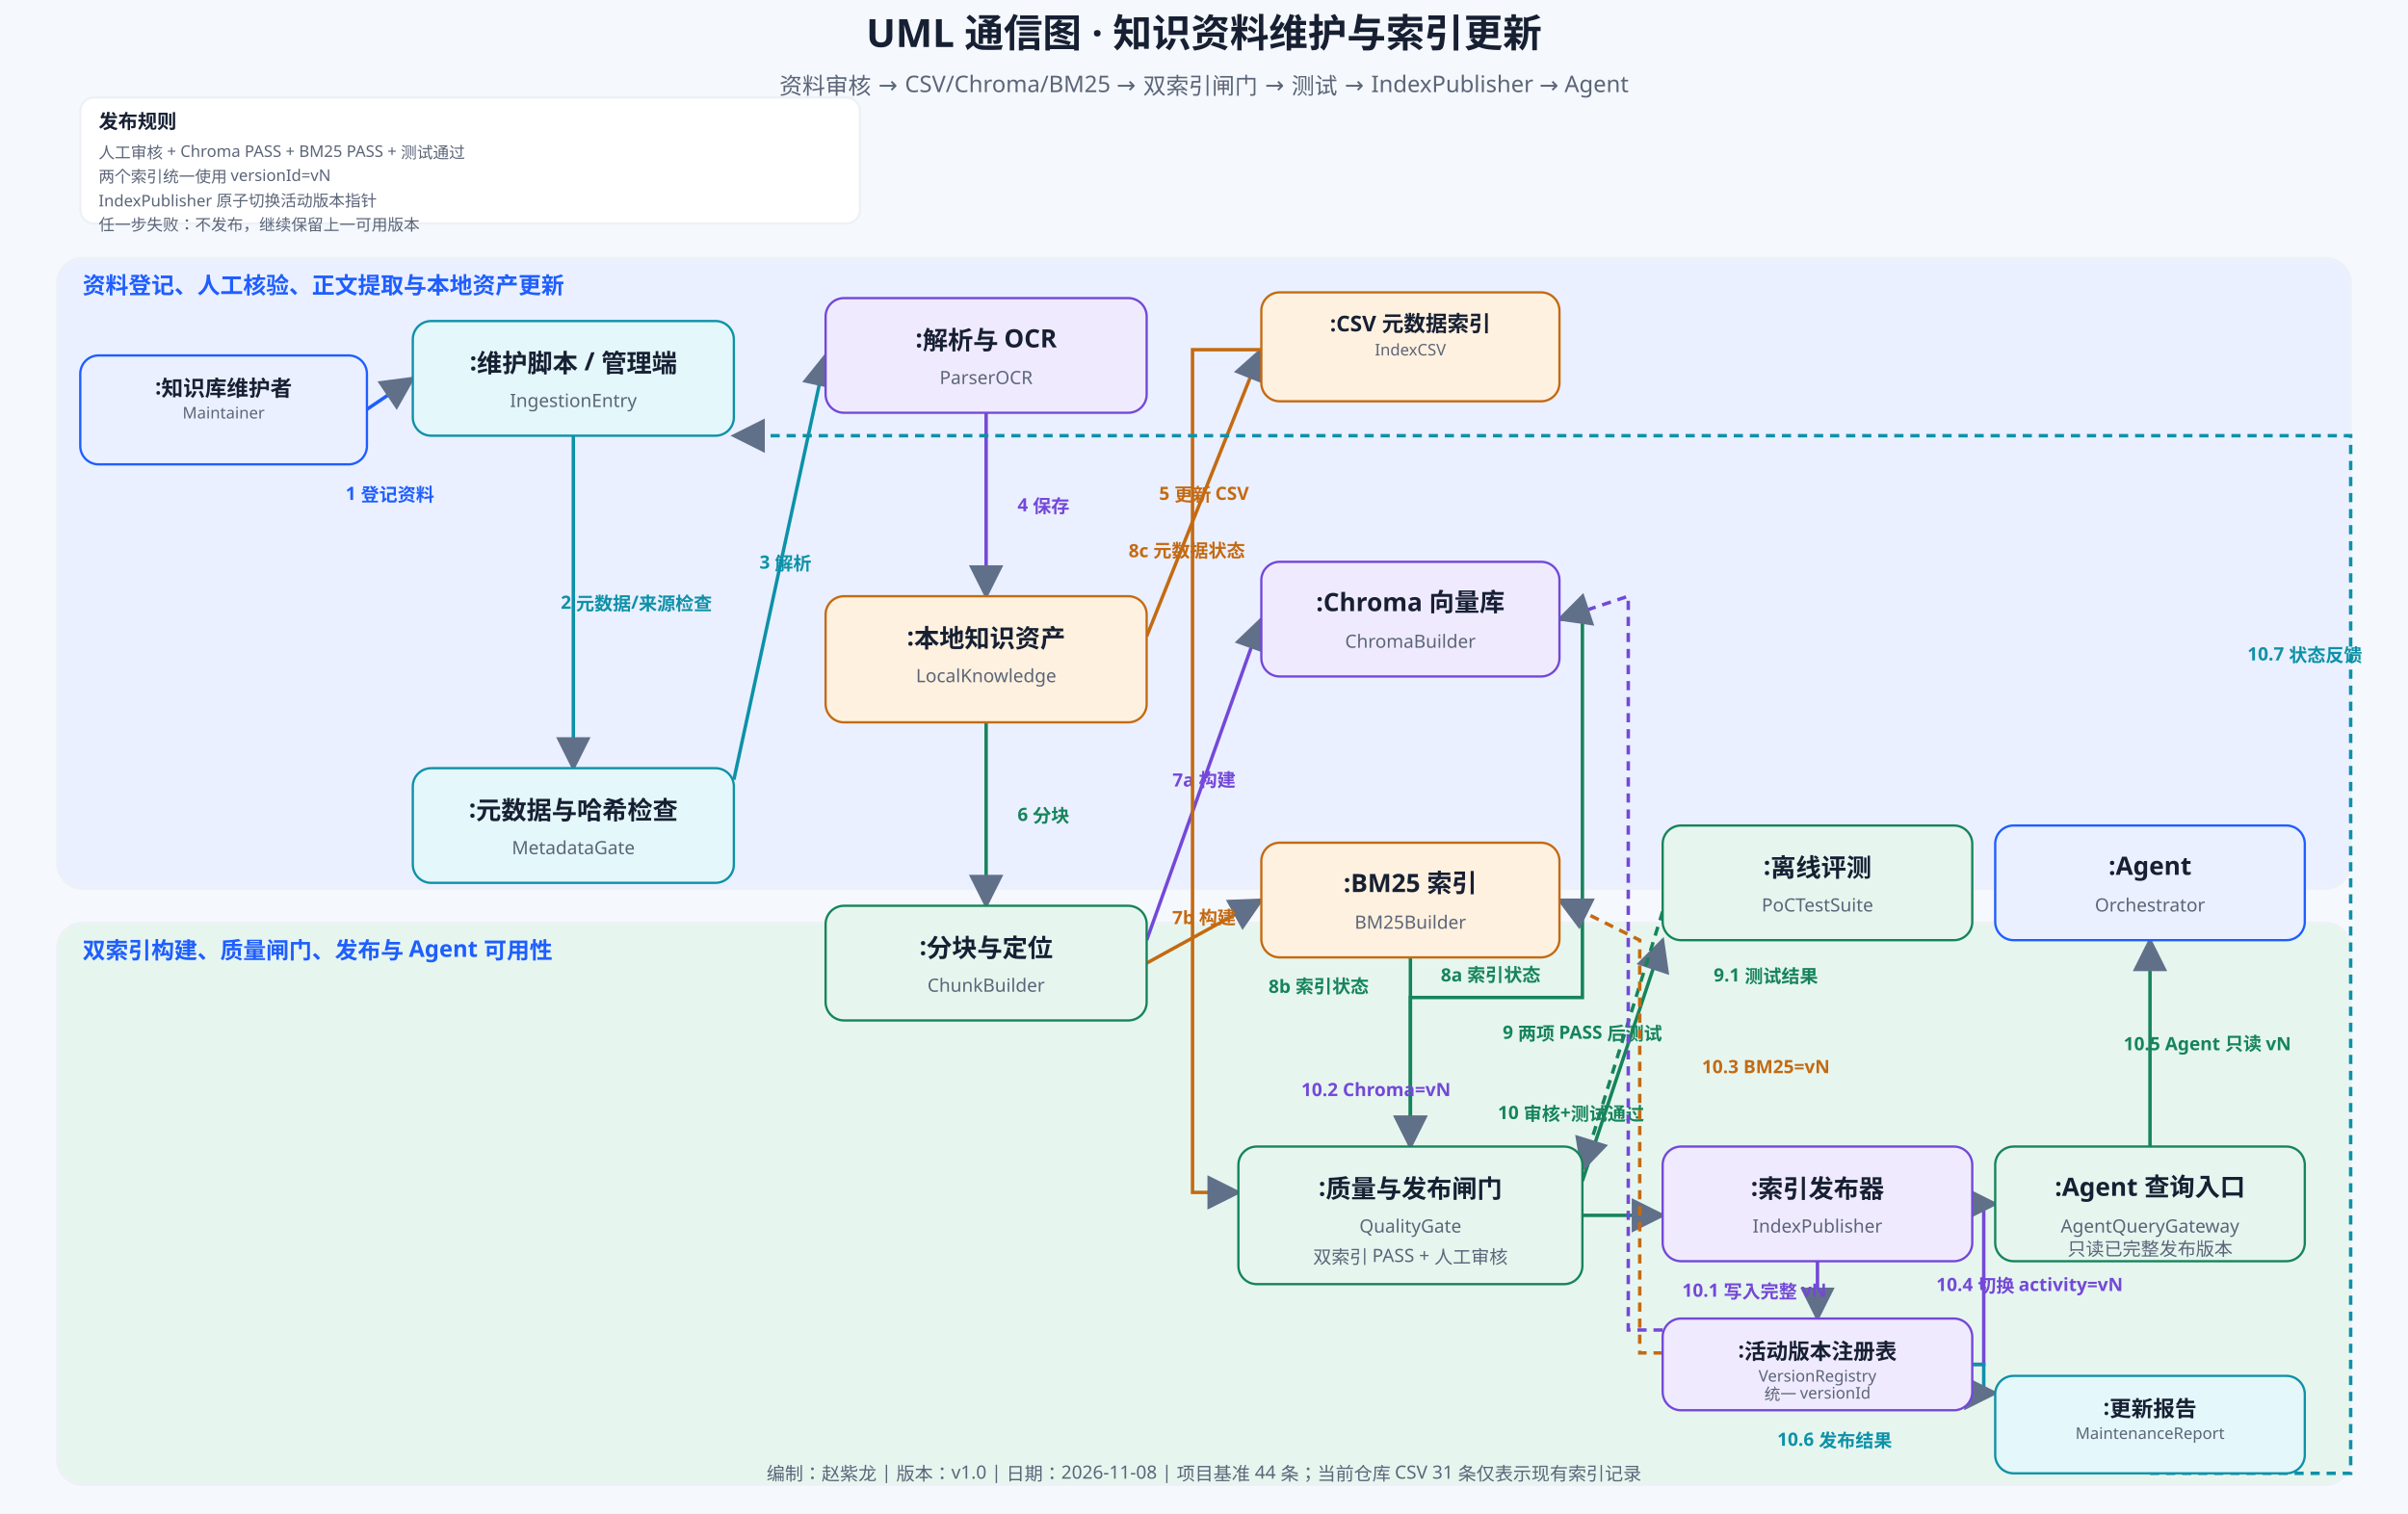
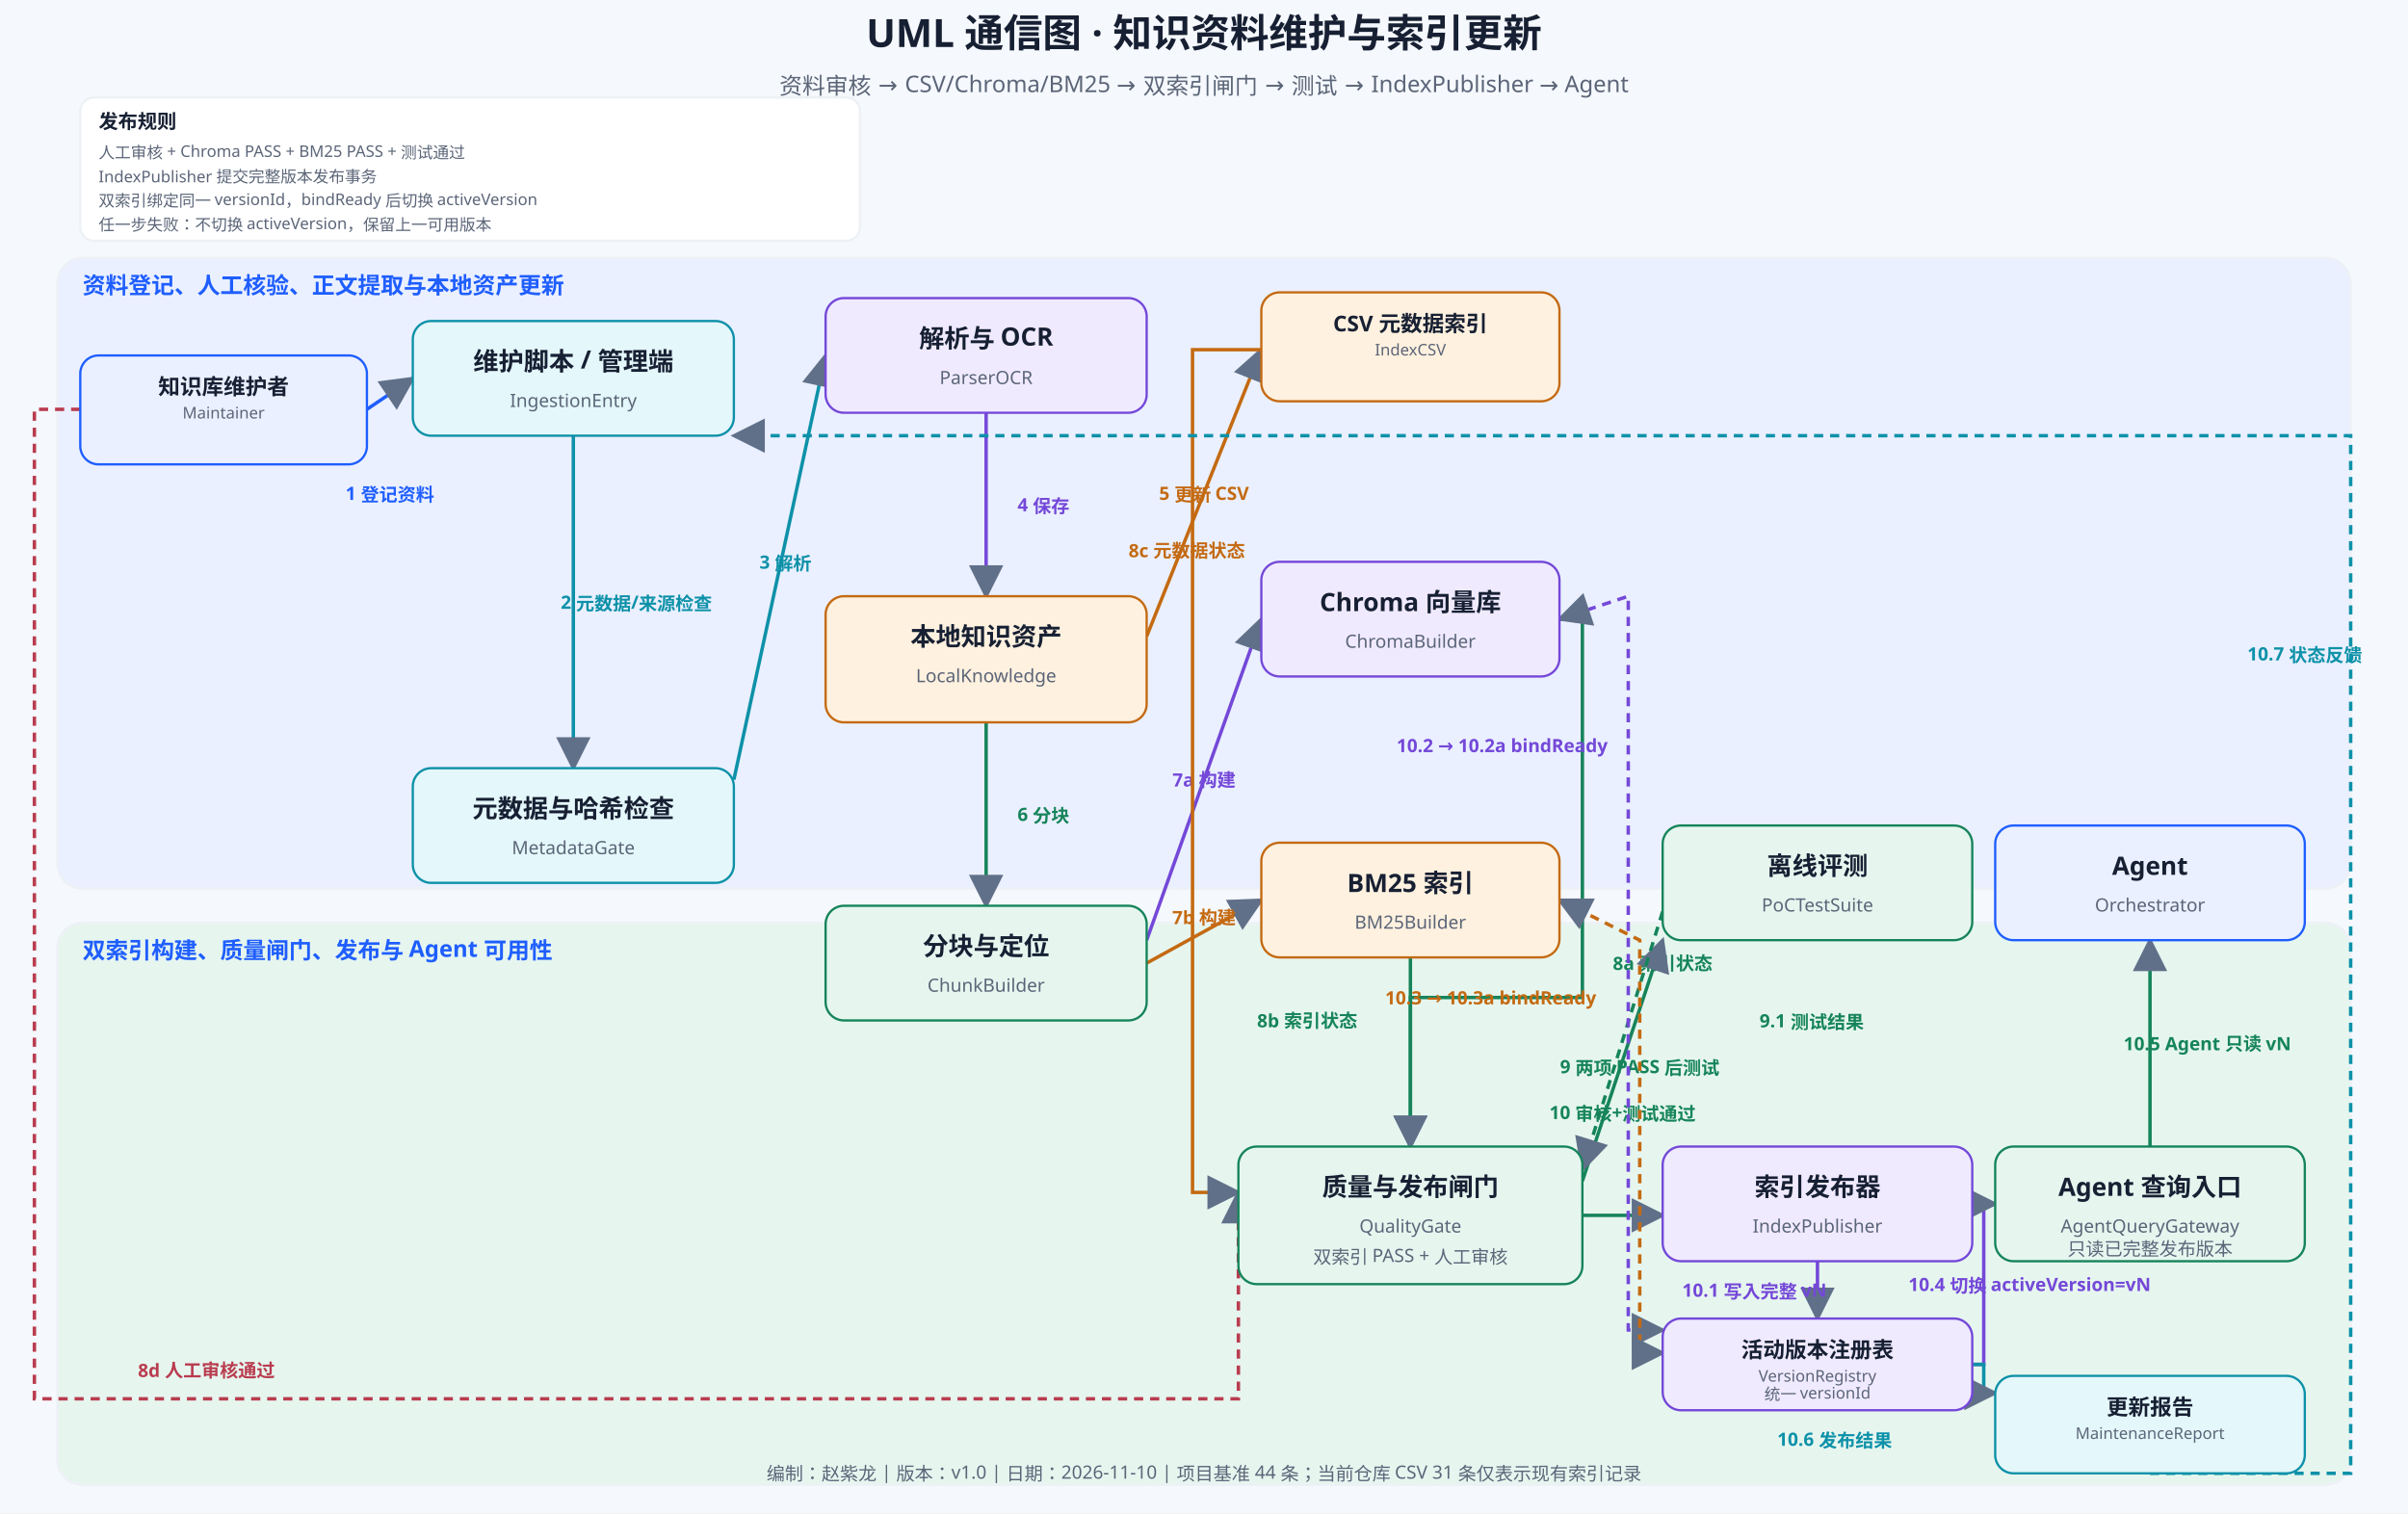
<svg xmlns="http://www.w3.org/2000/svg" width="2100" height="1320" viewBox="0 0 2100 1320">
  <style>text{font-family:'Microsoft YaHei',sans-serif}</style>
  <defs>
    <marker id="arrow" markerWidth="10" markerHeight="10" refX="9" refY="5" orient="auto-start-reverse">
      <path d="M0 0 L10 5 L0 10 z" fill="#617089" />
    </marker>
  </defs>
  <rect width="2100" height="1320" fill="#F5F8FC" />
  <rect x="50" y="225" width="2000" height="550" rx="22" fill="#EAF0FF" stroke="#EDF1F6" stroke-width="2" />
  <text x="72" y="256" font-size="20" font-weight="700" fill="#1F5EFF">资料登记、人工核验、正文提取与本地资产更新</text>
  <rect x="50" y="805" width="2000" height="490" rx="22" fill="#E6F6EF" stroke="#EDF1F6" stroke-width="2" />
  <text x="72" y="836" font-size="20" font-weight="700" fill="#1F5EFF">双索引构建、质量闸门、发布与 Agent 可用性</text>
  <polyline points="320,357 360,330" fill="none" stroke="#1F5EFF" stroke-width="3" marker-end="url(#arrow)" />
  <text x="340" y="436" text-anchor="middle" font-size="16" font-weight="700" fill="#1F5EFF">1 登记资料</text>
  <polyline points="500,380 500,670" fill="none" stroke="#0D91A8" stroke-width="3" marker-end="url(#arrow)" />
  <text x="555" y="531" text-anchor="middle" font-size="16" font-weight="700" fill="#0D91A8">2 元数据/来源检查</text>
  <polyline points="640,680 720,310" fill="none" stroke="#0D91A8" stroke-width="3" marker-end="url(#arrow)" />
  <text x="685" y="496" text-anchor="middle" font-size="16" font-weight="700" fill="#0D91A8">3 解析</text>
  <polyline points="860,360 860,520" fill="none" stroke="#7448D8" stroke-width="3" marker-end="url(#arrow)" />
  <text x="910" y="446" text-anchor="middle" font-size="16" font-weight="700" fill="#7448D8">4 保存</text>
  <polyline points="1000,555 1100,305" fill="none" stroke="#C46A12" stroke-width="3" marker-end="url(#arrow)" />
  <text x="1050" y="436" text-anchor="middle" font-size="16" font-weight="700" fill="#C46A12">5 更新 CSV</text>
  <polyline points="860,630 860,790" fill="none" stroke="#16845B" stroke-width="3" marker-end="url(#arrow)" />
  <text x="910" y="716" text-anchor="middle" font-size="16" font-weight="700" fill="#16845B">6 分块</text>
  <polyline points="1000,820 1100,540" fill="none" stroke="#7448D8" stroke-width="3" marker-end="url(#arrow)" />
  <text x="1050" y="686" text-anchor="middle" font-size="16" font-weight="700" fill="#7448D8">7a 构建</text>
  <polyline points="1000,840 1100,785" fill="none" stroke="#C46A12" stroke-width="3" marker-end="url(#arrow)" />
  <text x="1050" y="806" text-anchor="middle" font-size="16" font-weight="700" fill="#C46A12">7b 构建</text>
  <polyline points="1360,540 1380,540 1380,870 1230,870 1230,1000" fill="none" stroke="#16845B" stroke-width="3" marker-end="url(#arrow)" />
-   <text x="1300" y="856" text-anchor="middle" font-size="16" font-weight="700" fill="#16845B">8a 索引状态</text>
+   <text x="1450" y="846" text-anchor="middle" font-size="16" font-weight="700" fill="#16845B">8a 索引状态</text>
  <polyline points="1230,835 1230,1000" fill="none" stroke="#16845B" stroke-width="3" marker-end="url(#arrow)" />
-   <text x="1150" y="866" text-anchor="middle" font-size="16" font-weight="700" fill="#16845B">8b 索引状态</text>
+   <text x="1140" y="896" text-anchor="middle" font-size="16" font-weight="700" fill="#16845B">8b 索引状态</text>
  <polyline points="1100,305 1040,305 1040,1040 1080,1040" fill="none" stroke="#C46A12" stroke-width="3" marker-end="url(#arrow)" />
  <text x="1035" y="486" text-anchor="middle" font-size="16" font-weight="700" fill="#C46A12">8c 元数据状态</text>
+   <polyline points="70,357 30,357 30,1220 1080,1220 1080,1040" fill="none" stroke="#B93C4F" stroke-width="3" stroke-dasharray="8 6" marker-end="url(#arrow)" />
+   <text x="180" y="1201" text-anchor="middle" font-size="16" font-weight="700" fill="#B93C4F">8d 人工审核通过</text>
  <polyline points="1380,1030 1450,820" fill="none" stroke="#16845B" stroke-width="3" marker-end="url(#arrow)" />
-   <text x="1380" y="906" text-anchor="middle" font-size="16" font-weight="700" fill="#16845B">9 两项 PASS 后测试</text>
+   <text x="1430" y="936" text-anchor="middle" font-size="16" font-weight="700" fill="#16845B">9 两项 PASS 后测试</text>
  <polyline points="1450,795 1380,1020" fill="none" stroke="#16845B" stroke-width="3" stroke-dasharray="8 6" marker-end="url(#arrow)" />
-   <text x="1540" y="856" text-anchor="middle" font-size="16" font-weight="700" fill="#16845B">9.1 测试结果</text>
+   <text x="1580" y="896" text-anchor="middle" font-size="16" font-weight="700" fill="#16845B">9.1 测试结果</text>
  <polyline points="1380,1060 1450,1060" fill="none" stroke="#16845B" stroke-width="3" marker-end="url(#arrow)" />
-   <text x="1370" y="976" text-anchor="middle" font-size="16" font-weight="700" fill="#16845B">10 审核+测试通过</text>
+   <text x="1415" y="976" text-anchor="middle" font-size="16" font-weight="700" fill="#16845B">10 审核+测试通过</text>
  <polyline points="1585,1100 1585,1150" fill="none" stroke="#7448D8" stroke-width="3" marker-end="url(#arrow)" />
  <text x="1530" y="1131" text-anchor="middle" font-size="16" font-weight="700" fill="#7448D8">10.1 写入完整 vN</text>
-   <polyline points="1450,1160 1420,1160 1420,520 1360,540" fill="none" stroke="#7448D8" stroke-width="3" stroke-dasharray="8 6" marker-end="url(#arrow)" />
-   <text x="1200" y="956" text-anchor="middle" font-size="16" font-weight="700" fill="#7448D8">10.2 Chroma=vN</text>
-   <polyline points="1450,1180 1430,1180 1430,820 1360,785" fill="none" stroke="#C46A12" stroke-width="3" stroke-dasharray="8 6" marker-end="url(#arrow)" />
-   <text x="1540" y="936" text-anchor="middle" font-size="16" font-weight="700" fill="#C46A12">10.3 BM25=vN</text>
+   <polyline points="1450,1160 1420,1160 1420,520 1360,540" fill="none" stroke="#7448D8" stroke-width="3" stroke-dasharray="8 6" marker-start="url(#arrow)" marker-end="url(#arrow)" />
+   <text x="1310" y="656" text-anchor="middle" font-size="16" font-weight="700" fill="#7448D8">10.2 → 10.2a bindReady</text>
+   <polyline points="1450,1180 1430,1180 1430,820 1360,785" fill="none" stroke="#C46A12" stroke-width="3" stroke-dasharray="8 6" marker-start="url(#arrow)" marker-end="url(#arrow)" />
+   <text x="1300" y="876" text-anchor="middle" font-size="16" font-weight="700" fill="#C46A12">10.3 → 10.3a bindReady</text>
  <polyline points="1720,1190 1730,1190 1730,1050 1740,1050" fill="none" stroke="#7448D8" stroke-width="3" marker-end="url(#arrow)" />
-   <text x="1770" y="1126" text-anchor="middle" font-size="16" font-weight="700" fill="#7448D8">10.4 切换 activity=vN</text>
+   <text x="1770" y="1126" text-anchor="middle" font-size="16" font-weight="700" fill="#7448D8">10.4 切换 activeVersion=vN</text>
  <polyline points="1875,1000 1875,820" fill="none" stroke="#16845B" stroke-width="3" marker-end="url(#arrow)" />
  <text x="1925" y="916" text-anchor="middle" font-size="16" font-weight="700" fill="#16845B">10.5 Agent 只读 vN</text>
  <polyline points="1720,1190 1730,1190 1730,1215 1740,1215" fill="none" stroke="#0D91A8" stroke-width="3" marker-end="url(#arrow)" />
  <text x="1600" y="1261" text-anchor="middle" font-size="16" font-weight="700" fill="#0D91A8">10.6 发布结果</text>
  <polyline points="1875,1285 2050,1285 2050,380 640,380" fill="none" stroke="#0D91A8" stroke-width="3" stroke-dasharray="8 6" marker-end="url(#arrow)" />
  <text x="2010" y="576" text-anchor="middle" font-size="16" font-weight="700" fill="#0D91A8">10.7 状态反馈</text>
  <rect x="70" y="310" width="250" height="95" rx="16" fill="#EAF0FF" stroke="#1F5EFF" stroke-width="2" />
-   <text x="195.0" y="344" text-anchor="middle" font-size="19" font-weight="700" fill="#172033">:知识库维护者</text>
+   <text x="195.0" y="344" text-anchor="middle" font-size="19" font-weight="700" fill="#172033">知识库维护者</text>
  <text x="195.0" y="365" text-anchor="middle" font-size="14" fill="#5B6578">Maintainer</text>
  <rect x="360" y="280" width="280" height="100" rx="16" fill="#E4F7FA" stroke="#0D91A8" stroke-width="2" />
-   <text x="500.0" y="323" text-anchor="middle" font-size="22" font-weight="700" fill="#172033">:维护脚本 / 管理端</text>
+   <text x="500.0" y="323" text-anchor="middle" font-size="22" font-weight="700" fill="#172033">维护脚本 / 管理端</text>
  <text x="500.0" y="355" text-anchor="middle" font-size="16" fill="#5B6578">IngestionEntry</text>
  <rect x="360" y="670" width="280" height="100" rx="16" fill="#E4F7FA" stroke="#0D91A8" stroke-width="2" />
-   <text x="500.0" y="713" text-anchor="middle" font-size="22" font-weight="700" fill="#172033">:元数据与哈希检查</text>
+   <text x="500.0" y="713" text-anchor="middle" font-size="22" font-weight="700" fill="#172033">元数据与哈希检查</text>
  <text x="500.0" y="745" text-anchor="middle" font-size="16" fill="#5B6578">MetadataGate</text>
  <rect x="720" y="260" width="280" height="100" rx="16" fill="#F0EAFF" stroke="#7448D8" stroke-width="2" />
-   <text x="860.0" y="303" text-anchor="middle" font-size="22" font-weight="700" fill="#172033">:解析与 OCR</text>
+   <text x="860.0" y="303" text-anchor="middle" font-size="22" font-weight="700" fill="#172033">解析与 OCR</text>
  <text x="860.0" y="335" text-anchor="middle" font-size="16" fill="#5B6578">ParserOCR</text>
  <rect x="720" y="520" width="280" height="110" rx="16" fill="#FFF1DF" stroke="#C46A12" stroke-width="2" />
-   <text x="860.0" y="563" text-anchor="middle" font-size="22" font-weight="700" fill="#172033">:本地知识资产</text>
+   <text x="860.0" y="563" text-anchor="middle" font-size="22" font-weight="700" fill="#172033">本地知识资产</text>
  <text x="860.0" y="595" text-anchor="middle" font-size="16" fill="#5B6578">LocalKnowledge</text>
  <rect x="720" y="790" width="280" height="100" rx="16" fill="#E6F6EF" stroke="#16845B" stroke-width="2" />
-   <text x="860.0" y="833" text-anchor="middle" font-size="22" font-weight="700" fill="#172033">:分块与定位</text>
+   <text x="860.0" y="833" text-anchor="middle" font-size="22" font-weight="700" fill="#172033">分块与定位</text>
  <text x="860.0" y="865" text-anchor="middle" font-size="16" fill="#5B6578">ChunkBuilder</text>
  <rect x="1100" y="255" width="260" height="95" rx="16" fill="#FFF1DF" stroke="#C46A12" stroke-width="2" />
-   <text x="1230.0" y="289" text-anchor="middle" font-size="19" font-weight="700" fill="#172033">:CSV 元数据索引</text>
+   <text x="1230.0" y="289" text-anchor="middle" font-size="19" font-weight="700" fill="#172033">CSV 元数据索引</text>
  <text x="1230.0" y="310" text-anchor="middle" font-size="14" fill="#5B6578">IndexCSV</text>
  <rect x="1100" y="490" width="260" height="100" rx="16" fill="#F0EAFF" stroke="#7448D8" stroke-width="2" />
-   <text x="1230.0" y="533" text-anchor="middle" font-size="22" font-weight="700" fill="#172033">:Chroma 向量库</text>
+   <text x="1230.0" y="533" text-anchor="middle" font-size="22" font-weight="700" fill="#172033">Chroma 向量库</text>
  <text x="1230.0" y="565" text-anchor="middle" font-size="16" fill="#5B6578">ChromaBuilder</text>
  <rect x="1100" y="735" width="260" height="100" rx="16" fill="#FFF1DF" stroke="#C46A12" stroke-width="2" />
-   <text x="1230.0" y="778" text-anchor="middle" font-size="22" font-weight="700" fill="#172033">:BM25 索引</text>
+   <text x="1230.0" y="778" text-anchor="middle" font-size="22" font-weight="700" fill="#172033">BM25 索引</text>
  <text x="1230.0" y="810" text-anchor="middle" font-size="16" fill="#5B6578">BM25Builder</text>
  <rect x="1080" y="1000" width="300" height="120" rx="16" fill="#E6F6EF" stroke="#16845B" stroke-width="2" />
-   <text x="1230.0" y="1043" text-anchor="middle" font-size="22" font-weight="700" fill="#172033">:质量与发布闸门</text>
+   <text x="1230.0" y="1043" text-anchor="middle" font-size="22" font-weight="700" fill="#172033">质量与发布闸门</text>
  <text x="1230.0" y="1075" text-anchor="middle" font-size="16" fill="#5B6578">QualityGate</text>
  <text x="1230.0" y="1102" text-anchor="middle" font-size="16" fill="#5B6578">双索引 PASS + 人工审核</text>
  <rect x="1450" y="720" width="270" height="100" rx="16" fill="#E6F6EF" stroke="#16845B" stroke-width="2" />
-   <text x="1585.0" y="763" text-anchor="middle" font-size="22" font-weight="700" fill="#172033">:离线评测</text>
+   <text x="1585.0" y="763" text-anchor="middle" font-size="22" font-weight="700" fill="#172033">离线评测</text>
  <text x="1585.0" y="795" text-anchor="middle" font-size="16" fill="#5B6578">PoCTestSuite</text>
  <rect x="1450" y="1000" width="270" height="100" rx="16" fill="#F0EAFF" stroke="#7448D8" stroke-width="2" />
-   <text x="1585.0" y="1043" text-anchor="middle" font-size="22" font-weight="700" fill="#172033">:索引发布器</text>
+   <text x="1585.0" y="1043" text-anchor="middle" font-size="22" font-weight="700" fill="#172033">索引发布器</text>
  <text x="1585.0" y="1075" text-anchor="middle" font-size="16" fill="#5B6578">IndexPublisher</text>
  <rect x="1450" y="1150" width="270" height="80" rx="16" fill="#F0EAFF" stroke="#7448D8" stroke-width="2" />
-   <text x="1585.0" y="1184" text-anchor="middle" font-size="19" font-weight="700" fill="#172033">:活动版本注册表</text>
+   <text x="1585.0" y="1184" text-anchor="middle" font-size="19" font-weight="700" fill="#172033">活动版本注册表</text>
  <text x="1585.0" y="1205" text-anchor="middle" font-size="14" fill="#5B6578">VersionRegistry</text>
  <text x="1585.0" y="1221" text-anchor="middle" font-size="14" fill="#5B6578">统一 versionId</text>
  <rect x="1740" y="1000" width="270" height="100" rx="16" fill="#E6F6EF" stroke="#16845B" stroke-width="2" />
-   <text x="1875.0" y="1043" text-anchor="middle" font-size="22" font-weight="700" fill="#172033">:Agent 查询入口</text>
+   <text x="1875.0" y="1043" text-anchor="middle" font-size="22" font-weight="700" fill="#172033">Agent 查询入口</text>
  <text x="1875.0" y="1075" text-anchor="middle" font-size="16" fill="#5B6578">AgentQueryGateway</text>
  <text x="1875.0" y="1095" text-anchor="middle" font-size="16" fill="#5B6578">只读已完整发布版本</text>
  <rect x="1740" y="720" width="270" height="100" rx="16" fill="#EAF0FF" stroke="#1F5EFF" stroke-width="2" />
-   <text x="1875.0" y="763" text-anchor="middle" font-size="22" font-weight="700" fill="#172033">:Agent</text>
+   <text x="1875.0" y="763" text-anchor="middle" font-size="22" font-weight="700" fill="#172033">Agent</text>
  <text x="1875.0" y="795" text-anchor="middle" font-size="16" fill="#5B6578">Orchestrator</text>
  <rect x="1740" y="1200" width="270" height="85" rx="16" fill="#E4F7FA" stroke="#0D91A8" stroke-width="2" />
-   <text x="1875.0" y="1234" text-anchor="middle" font-size="19" font-weight="700" fill="#172033">:更新报告</text>
+   <text x="1875.0" y="1234" text-anchor="middle" font-size="19" font-weight="700" fill="#172033">更新报告</text>
  <text x="1875.0" y="1255" text-anchor="middle" font-size="14" fill="#5B6578">MaintenanceReport</text>
  <text x="1050" y="41" text-anchor="middle" font-size="34" font-weight="700" fill="#172033">UML 通信图 · 知识资料维护与索引更新</text>
  <text x="1050" y="82" text-anchor="middle" font-size="20" font-weight="400" fill="#5B6578">资料审核 → CSV/Chroma/BM25 → 双索引闸门 → 测试 → IndexPublisher → Agent</text>
-   <text x="1050" y="1291" text-anchor="middle" font-size="16" font-weight="400" fill="#5B6578">编制：赵紫龙  |  版本：v1.0  |  日期：2026-11-08  |  项目基准 44 条；当前仓库 CSV 31 条仅表示现有索引记录</text>
-   <rect x="70" y="85" width="680" height="110" rx="12" fill="#FFFFFF" stroke="#EDF1F6" stroke-width="2" />
+   <text x="1050" y="1291" text-anchor="middle" font-size="16" font-weight="400" fill="#5B6578">编制：赵紫龙  |  版本：v1.0  |  日期：2026-11-10  |  项目基准 44 条；当前仓库 CSV 31 条仅表示现有索引记录</text>
+   <rect x="70" y="85" width="680" height="125" rx="12" fill="#FFFFFF" stroke="#EDF1F6" stroke-width="2" />
  <text x="86" y="112" font-size="17" font-weight="700" fill="#172033">发布规则</text>
  <text x="86" y="138" font-size="14" fill="#5B6578">人工审核 + Chroma PASS + BM25 PASS + 测试通过</text>
-   <text x="86" y="159" font-size="14" fill="#5B6578">两个索引统一使用 versionId=vN</text>
-   <text x="86" y="180" font-size="14" fill="#5B6578">IndexPublisher 原子切换活动版本指针</text>
-   <text x="86" y="201" font-size="14" fill="#5B6578">任一步失败：不发布，继续保留上一可用版本</text>
+   <text x="86" y="159" font-size="14" fill="#5B6578">IndexPublisher 提交完整版本发布事务</text>
+   <text x="86" y="180" font-size="14" fill="#5B6578">双索引绑定同一 versionId，bindReady 后切换 activeVersion</text>
+   <text x="86" y="201" font-size="14" fill="#5B6578">任一步失败：不切换 activeVersion，保留上一可用版本</text>
</svg>
